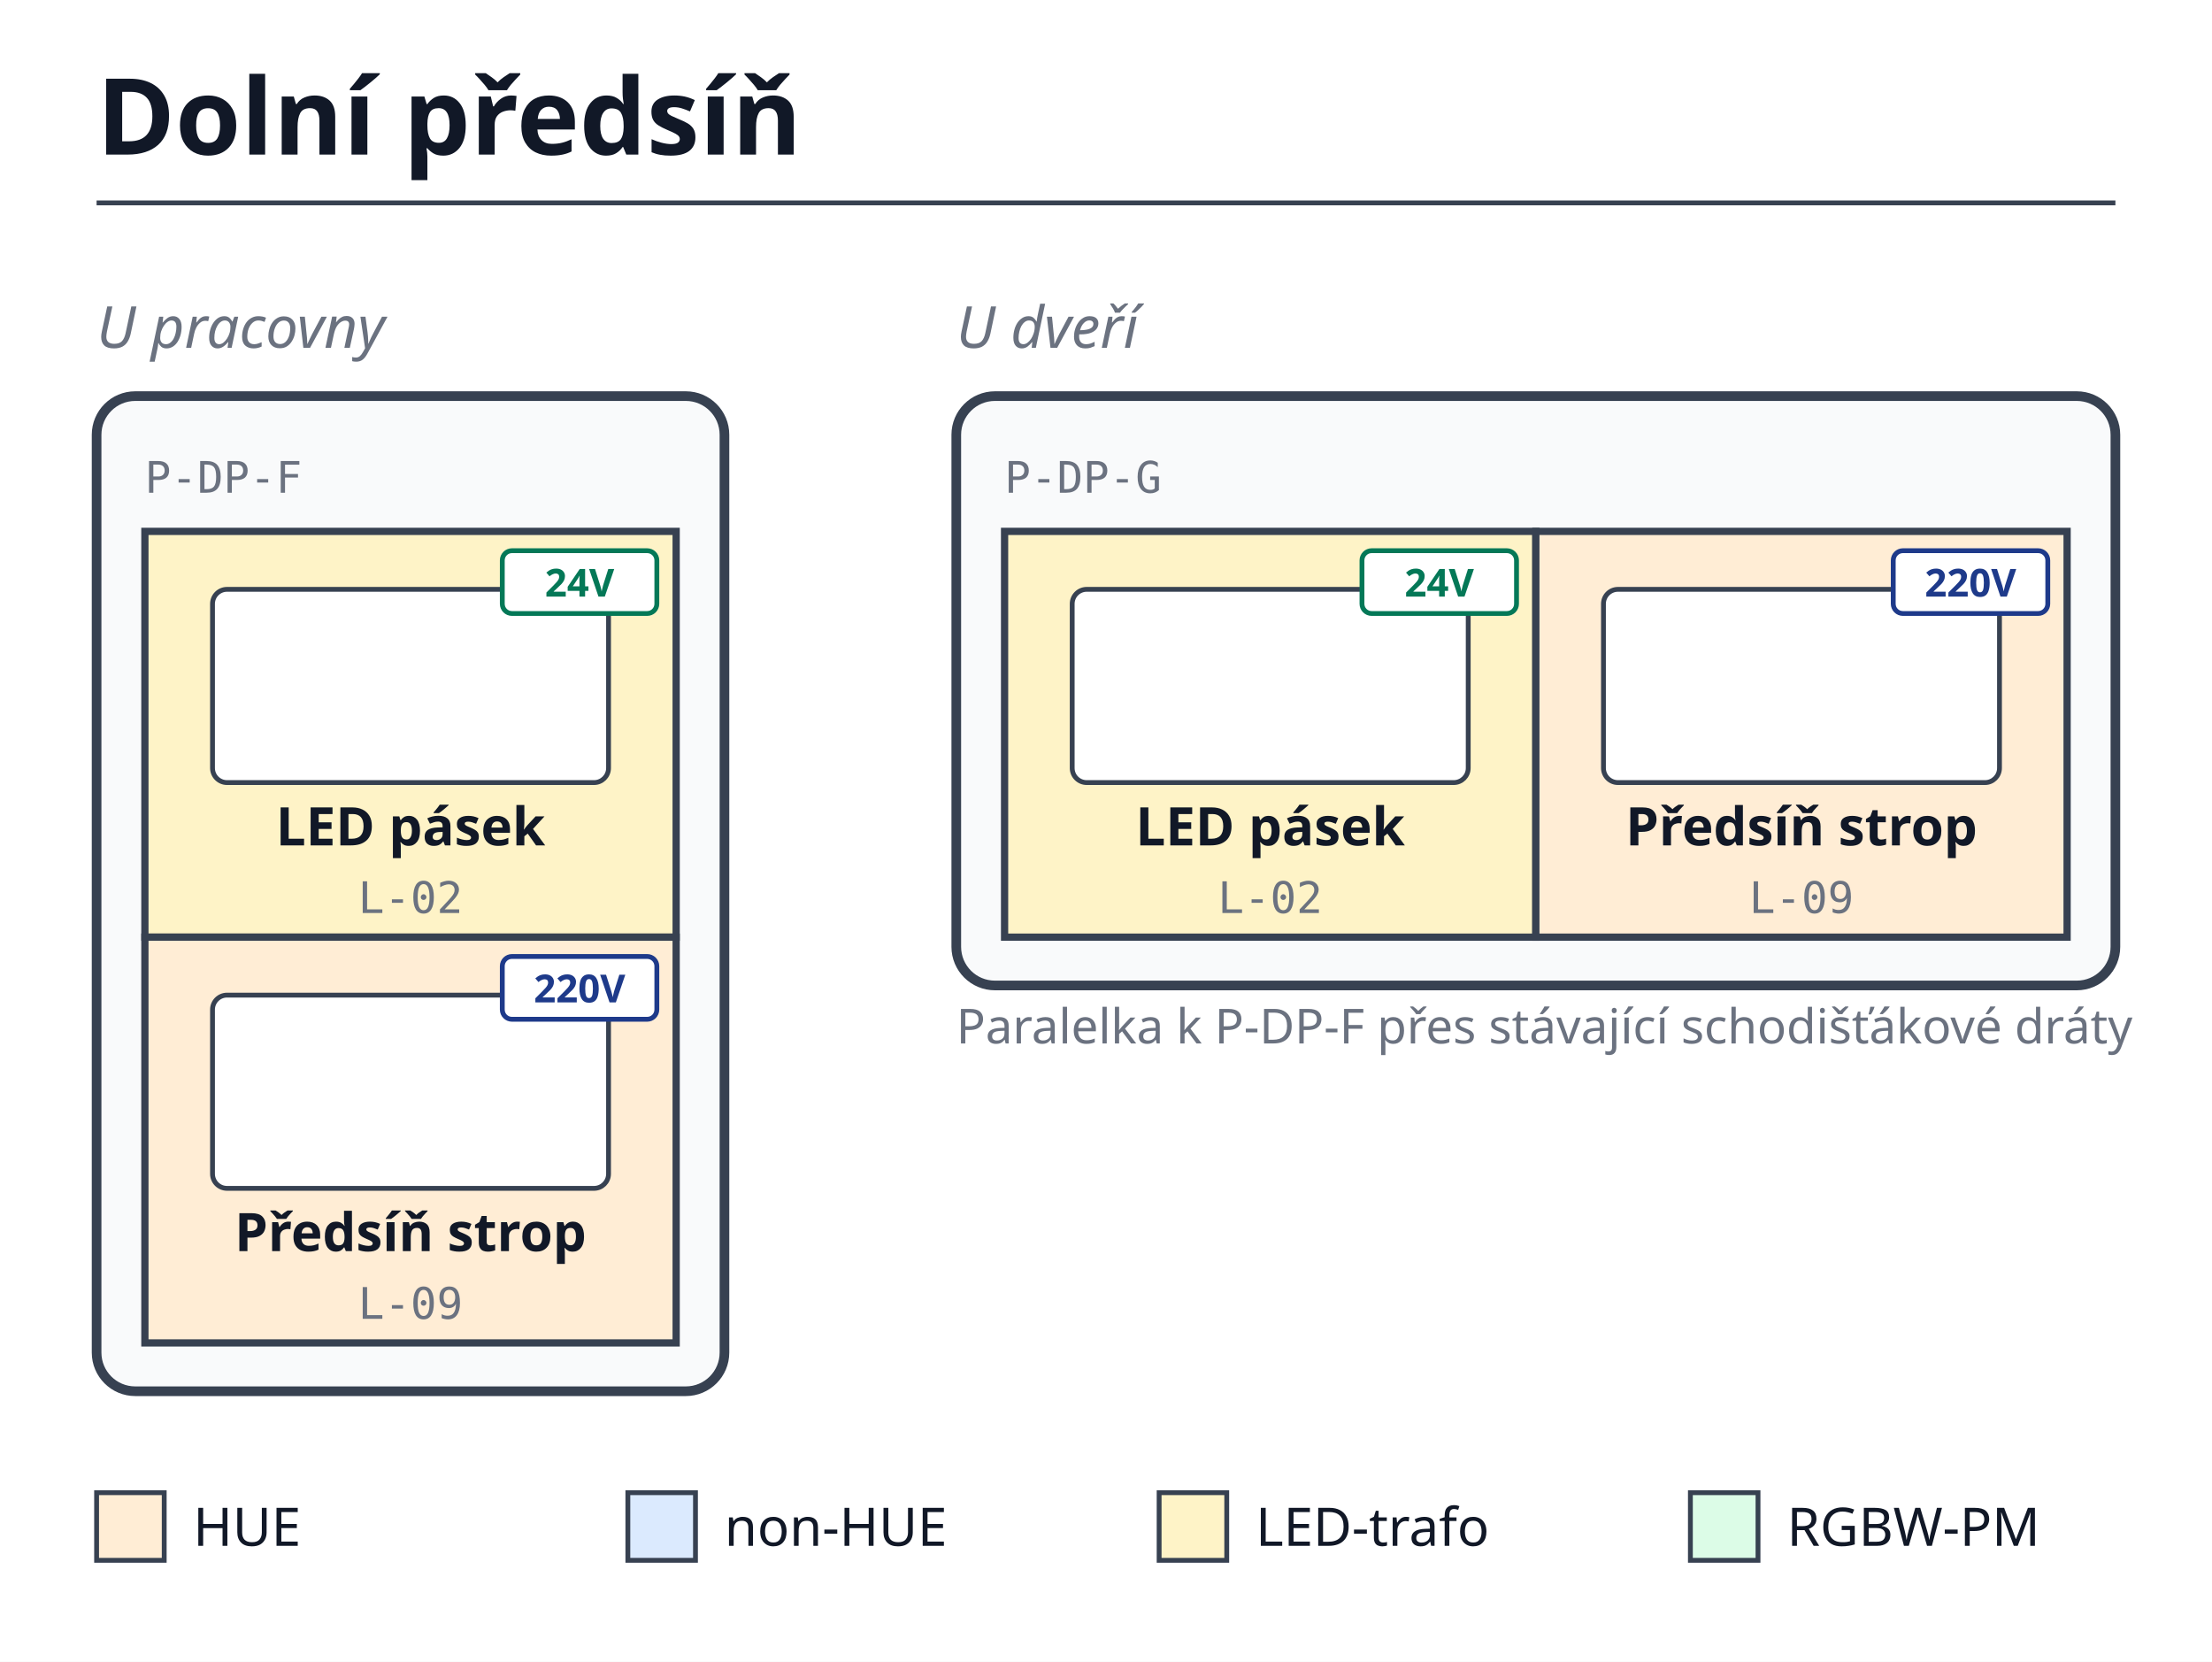
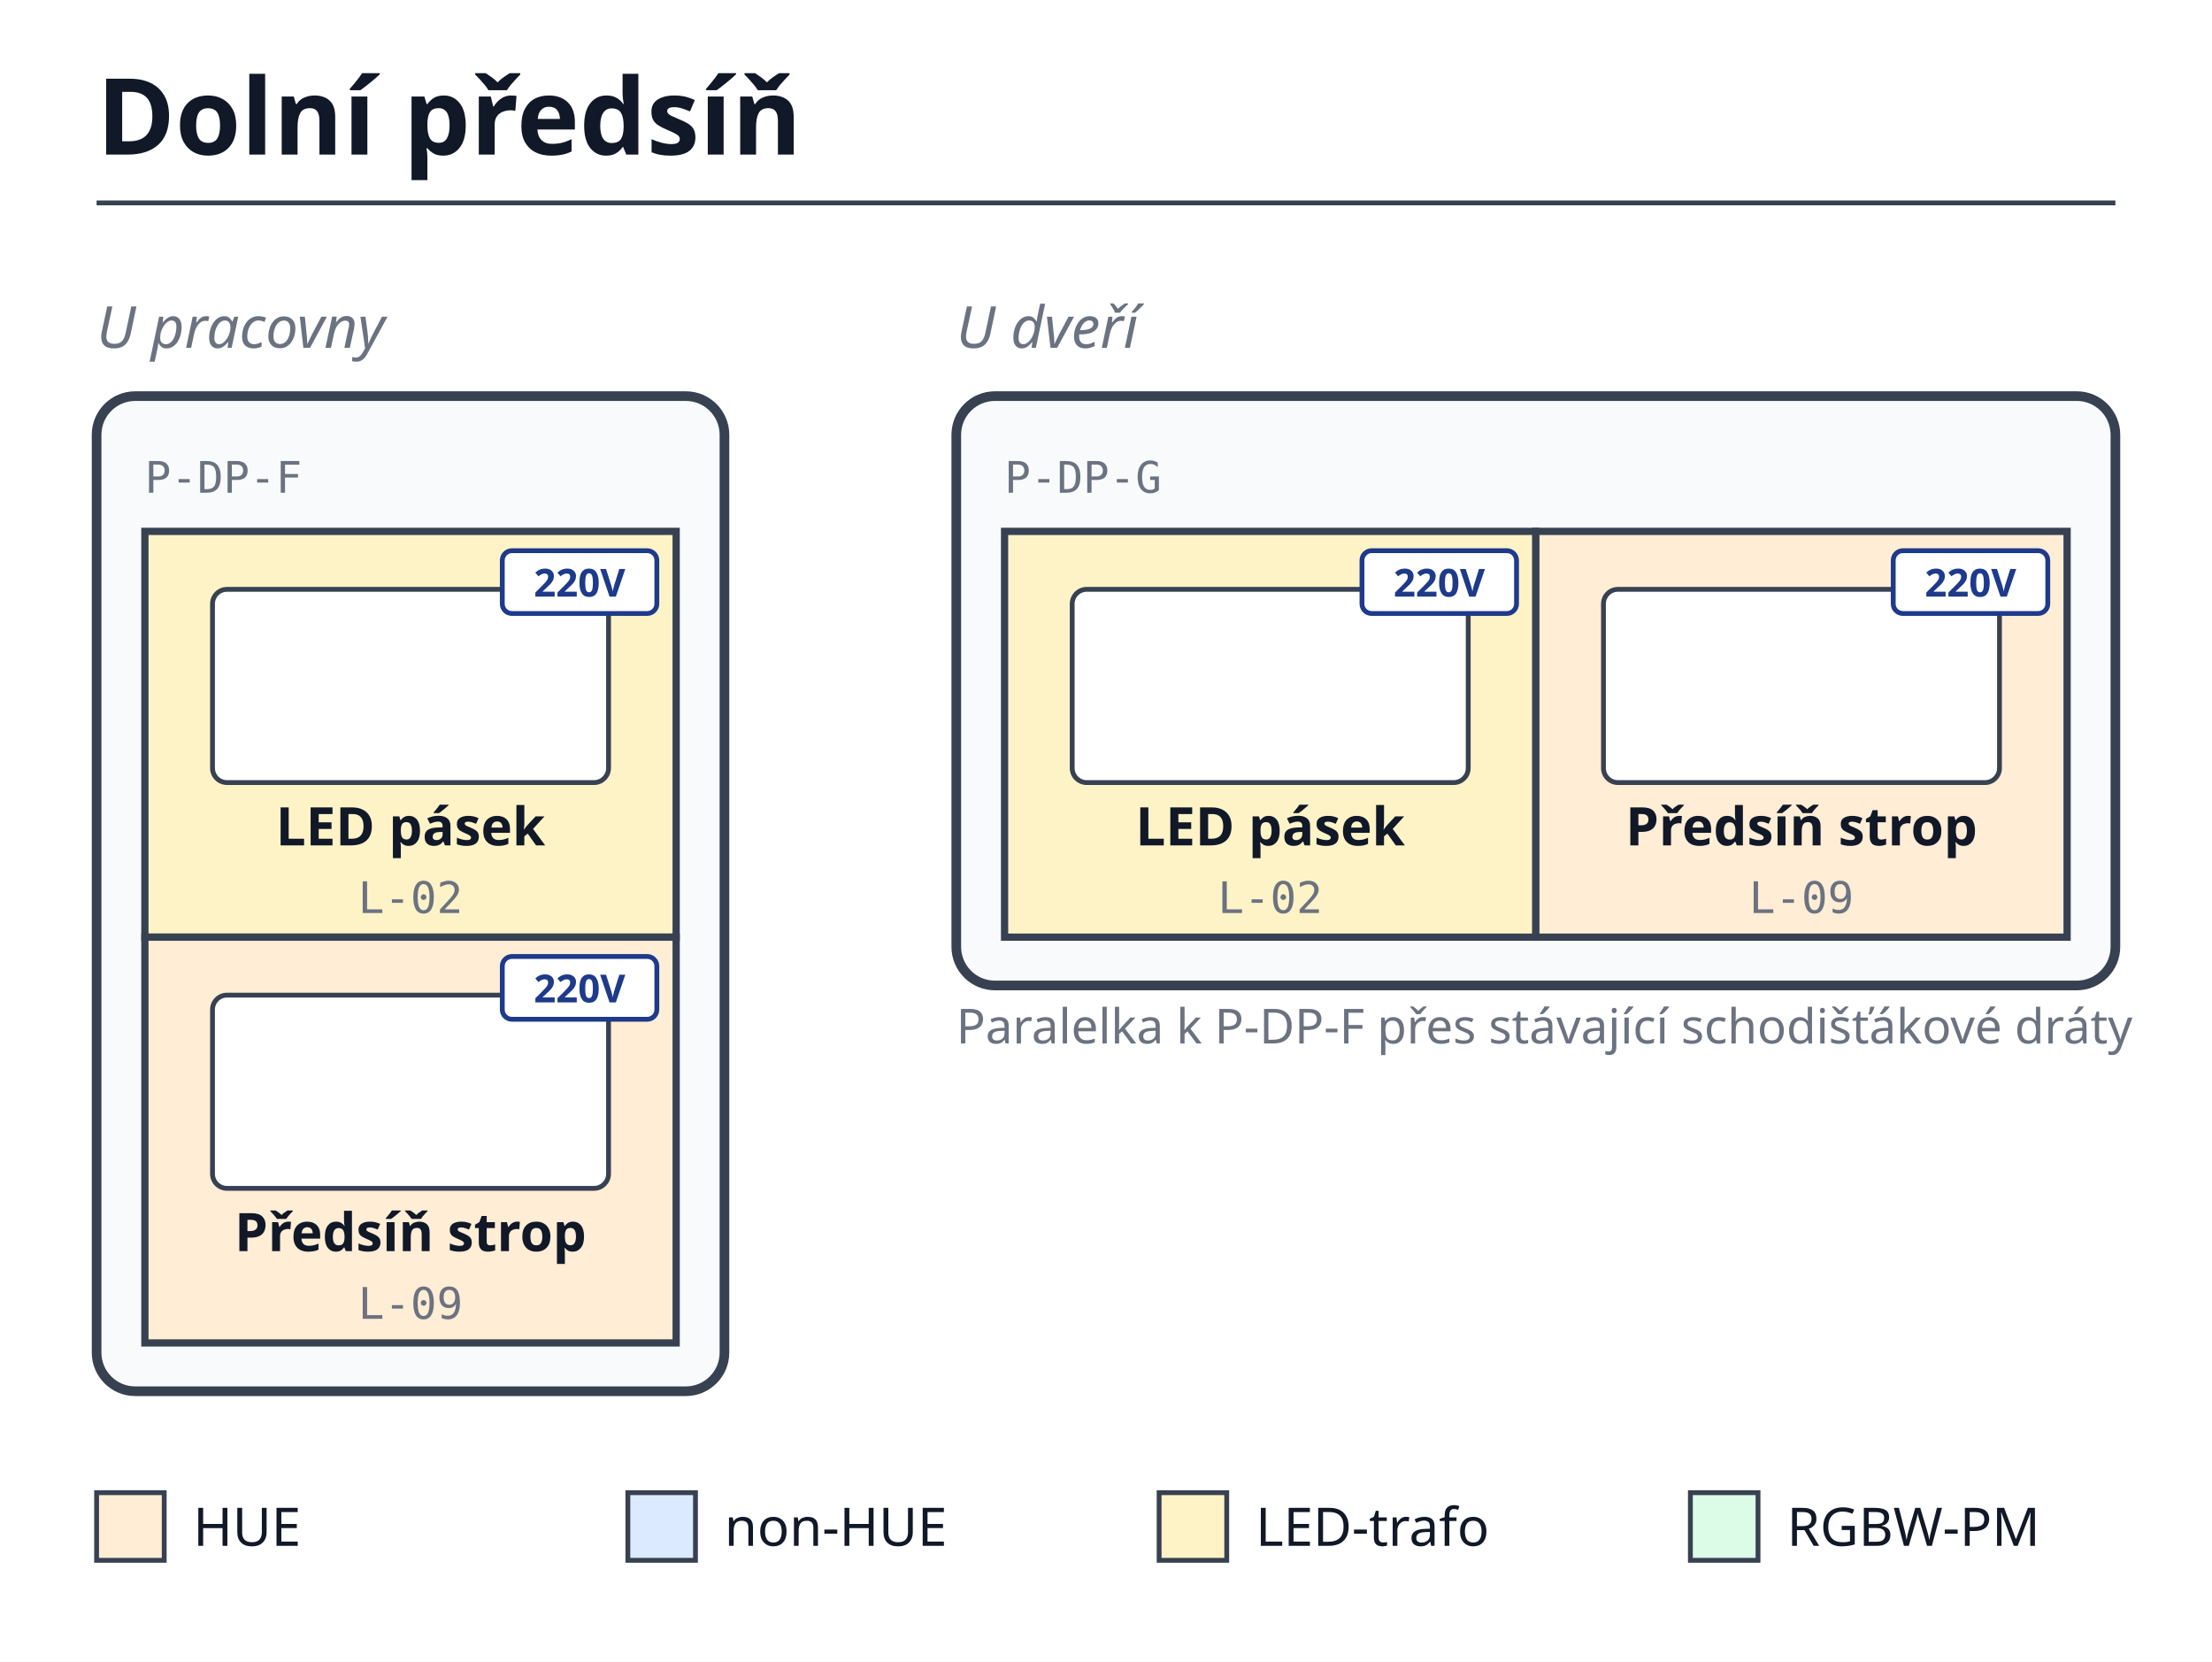
<svg xmlns="http://www.w3.org/2000/svg" viewBox="0 0 458 344" width="458" height="344" font-family="sans-serif">
  <rect width="100%" height="100%" fill="white" />
  <text x="20" y="32" font-size="22" font-weight="700" fill="#111827">Dolní předsíň</text>
  <line x1="20" y1="42" x2="438" y2="42" stroke="#374151" stroke-width="1" />
  <text x="20" y="72" font-size="12" font-style="italic" fill="#6b7280">U pracovny</text>
  <rect x="20" y="82" width="130" height="206" fill="#f9fafb" stroke="#374151" stroke-width="2" rx="8" ry="8" />
  <rect x="30.0" y="110" width="110" height="84" fill="#fef3c7" stroke="#374151" stroke-width="1.5" />
  <rect x="44.0" y="122" width="82" height="40" fill="white" stroke="#374151" stroke-width="1" rx="3" ry="3" />
  <text x="85.0" y="175" text-anchor="middle" font-family="sans-serif" font-size="11" font-weight="600" fill="#111827">LED pásek</text>
  <text x="85.0" y="189" text-anchor="middle" font-family="monospace" font-size="9" fill="#6b7280">L-02</text>
-   <rect x="104.0" y="114" width="32" height="13" fill="white" stroke="#047857" stroke-width="1" rx="2" ry="2" />
-   <text x="120.0" y="123.5" text-anchor="middle" font-family="sans-serif" font-size="8" font-weight="700" fill="#047857">24V</text>
+   <rect x="104.0" y="114" width="32" height="13" fill="white" stroke="#1e3a8a" stroke-width="1" rx="2" ry="2" />
+   <text x="120.0" y="123.5" text-anchor="middle" font-family="sans-serif" font-size="8" font-weight="700" fill="#1e3a8a">220V</text>
  <rect x="30.0" y="194" width="110" height="84" fill="#ffedd5" stroke="#374151" stroke-width="1.5" />
  <rect x="44.0" y="206" width="82" height="40" fill="white" stroke="#374151" stroke-width="1" rx="3" ry="3" />
  <text x="85.0" y="259" text-anchor="middle" font-family="sans-serif" font-size="11" font-weight="600" fill="#111827">Předsíň strop</text>
  <text x="85.0" y="273" text-anchor="middle" font-family="monospace" font-size="9" fill="#6b7280">L-09</text>
  <rect x="104.0" y="198" width="32" height="13" fill="white" stroke="#1e3a8a" stroke-width="1" rx="2" ry="2" />
  <text x="120.0" y="207.5" text-anchor="middle" font-family="sans-serif" font-size="8" font-weight="700" fill="#1e3a8a">220V</text>
  <text x="30" y="102" font-family="monospace" font-size="9" fill="#6b7280">P-DP-F</text>
  <text x="198" y="72" font-size="12" font-style="italic" fill="#6b7280">U dveří</text>
  <rect x="198" y="82" width="240" height="122" fill="#f9fafb" stroke="#374151" stroke-width="2" rx="8" ry="8" />
  <rect x="208" y="110" width="110" height="84" fill="#fef3c7" stroke="#374151" stroke-width="1.5" />
  <rect x="222" y="122" width="82" height="40" fill="white" stroke="#374151" stroke-width="1" rx="3" ry="3" />
  <text x="263.0" y="175" text-anchor="middle" font-family="sans-serif" font-size="11" font-weight="600" fill="#111827">LED pásek</text>
  <text x="263.0" y="189" text-anchor="middle" font-family="monospace" font-size="9" fill="#6b7280">L-02</text>
-   <rect x="282" y="114" width="32" height="13" fill="white" stroke="#047857" stroke-width="1" rx="2" ry="2" />
-   <text x="298.0" y="123.5" text-anchor="middle" font-family="sans-serif" font-size="8" font-weight="700" fill="#047857">24V</text>
+   <rect x="282" y="114" width="32" height="13" fill="white" stroke="#1e3a8a" stroke-width="1" rx="2" ry="2" />
+   <text x="298.0" y="123.5" text-anchor="middle" font-family="sans-serif" font-size="8" font-weight="700" fill="#1e3a8a">220V</text>
  <rect x="318" y="110" width="110" height="84" fill="#ffedd5" stroke="#374151" stroke-width="1.5" />
  <rect x="332" y="122" width="82" height="40" fill="white" stroke="#374151" stroke-width="1" rx="3" ry="3" />
  <text x="373.0" y="175" text-anchor="middle" font-family="sans-serif" font-size="11" font-weight="600" fill="#111827">Předsíň strop</text>
  <text x="373.0" y="189" text-anchor="middle" font-family="monospace" font-size="9" fill="#6b7280">L-09</text>
  <rect x="392" y="114" width="32" height="13" fill="white" stroke="#1e3a8a" stroke-width="1" rx="2" ry="2" />
  <text x="408.0" y="123.5" text-anchor="middle" font-family="sans-serif" font-size="8" font-weight="700" fill="#1e3a8a">220V</text>
  <line x1="318" y1="116" x2="318" y2="188" stroke="#374151" stroke-width="1" stroke-dasharray="3,3" />
  <text x="208" y="102" font-family="monospace" font-size="9" fill="#6b7280">P-DP-G</text>
  <text x="198" y="216" font-size="10" fill="#6b7280">Paralelka k P-DP-F přes stávající schodišťákové dráty</text>
  <rect x="20" y="309" width="14" height="14" fill="#ffedd5" stroke="#374151" stroke-width="1" />
  <text x="40" y="320" font-size="11" fill="#111827">HUE</text>
  <rect x="130" y="309" width="14" height="14" fill="#dbeafe" stroke="#374151" stroke-width="1" />
  <text x="150" y="320" font-size="11" fill="#111827">non-HUE</text>
  <rect x="240" y="309" width="14" height="14" fill="#fef3c7" stroke="#374151" stroke-width="1" />
  <text x="260" y="320" font-size="11" fill="#111827">LED-trafo</text>
  <rect x="350" y="309" width="14" height="14" fill="#dcfce7" stroke="#374151" stroke-width="1" />
  <text x="370" y="320" font-size="11" fill="#111827">RGBW-PM</text>
  <rect x="460" y="309" width="32" height="13" fill="white" stroke="#1e3a8a" stroke-width="1" rx="2" ry="2" />
  <text x="476.0" y="318.5" text-anchor="middle" font-family="sans-serif" font-size="8" font-weight="700" fill="#1e3a8a">220V</text>
  <text x="498" y="320" font-size="11" fill="#111827">220V</text>
  <rect x="560" y="309" width="32" height="13" fill="white" stroke="#047857" stroke-width="1" rx="2" ry="2" />
  <text x="576.0" y="318.5" text-anchor="middle" font-family="sans-serif" font-size="8" font-weight="700" fill="#047857">24V</text>
  <text x="598" y="320" font-size="11" fill="#111827">24V</text>
</svg>
